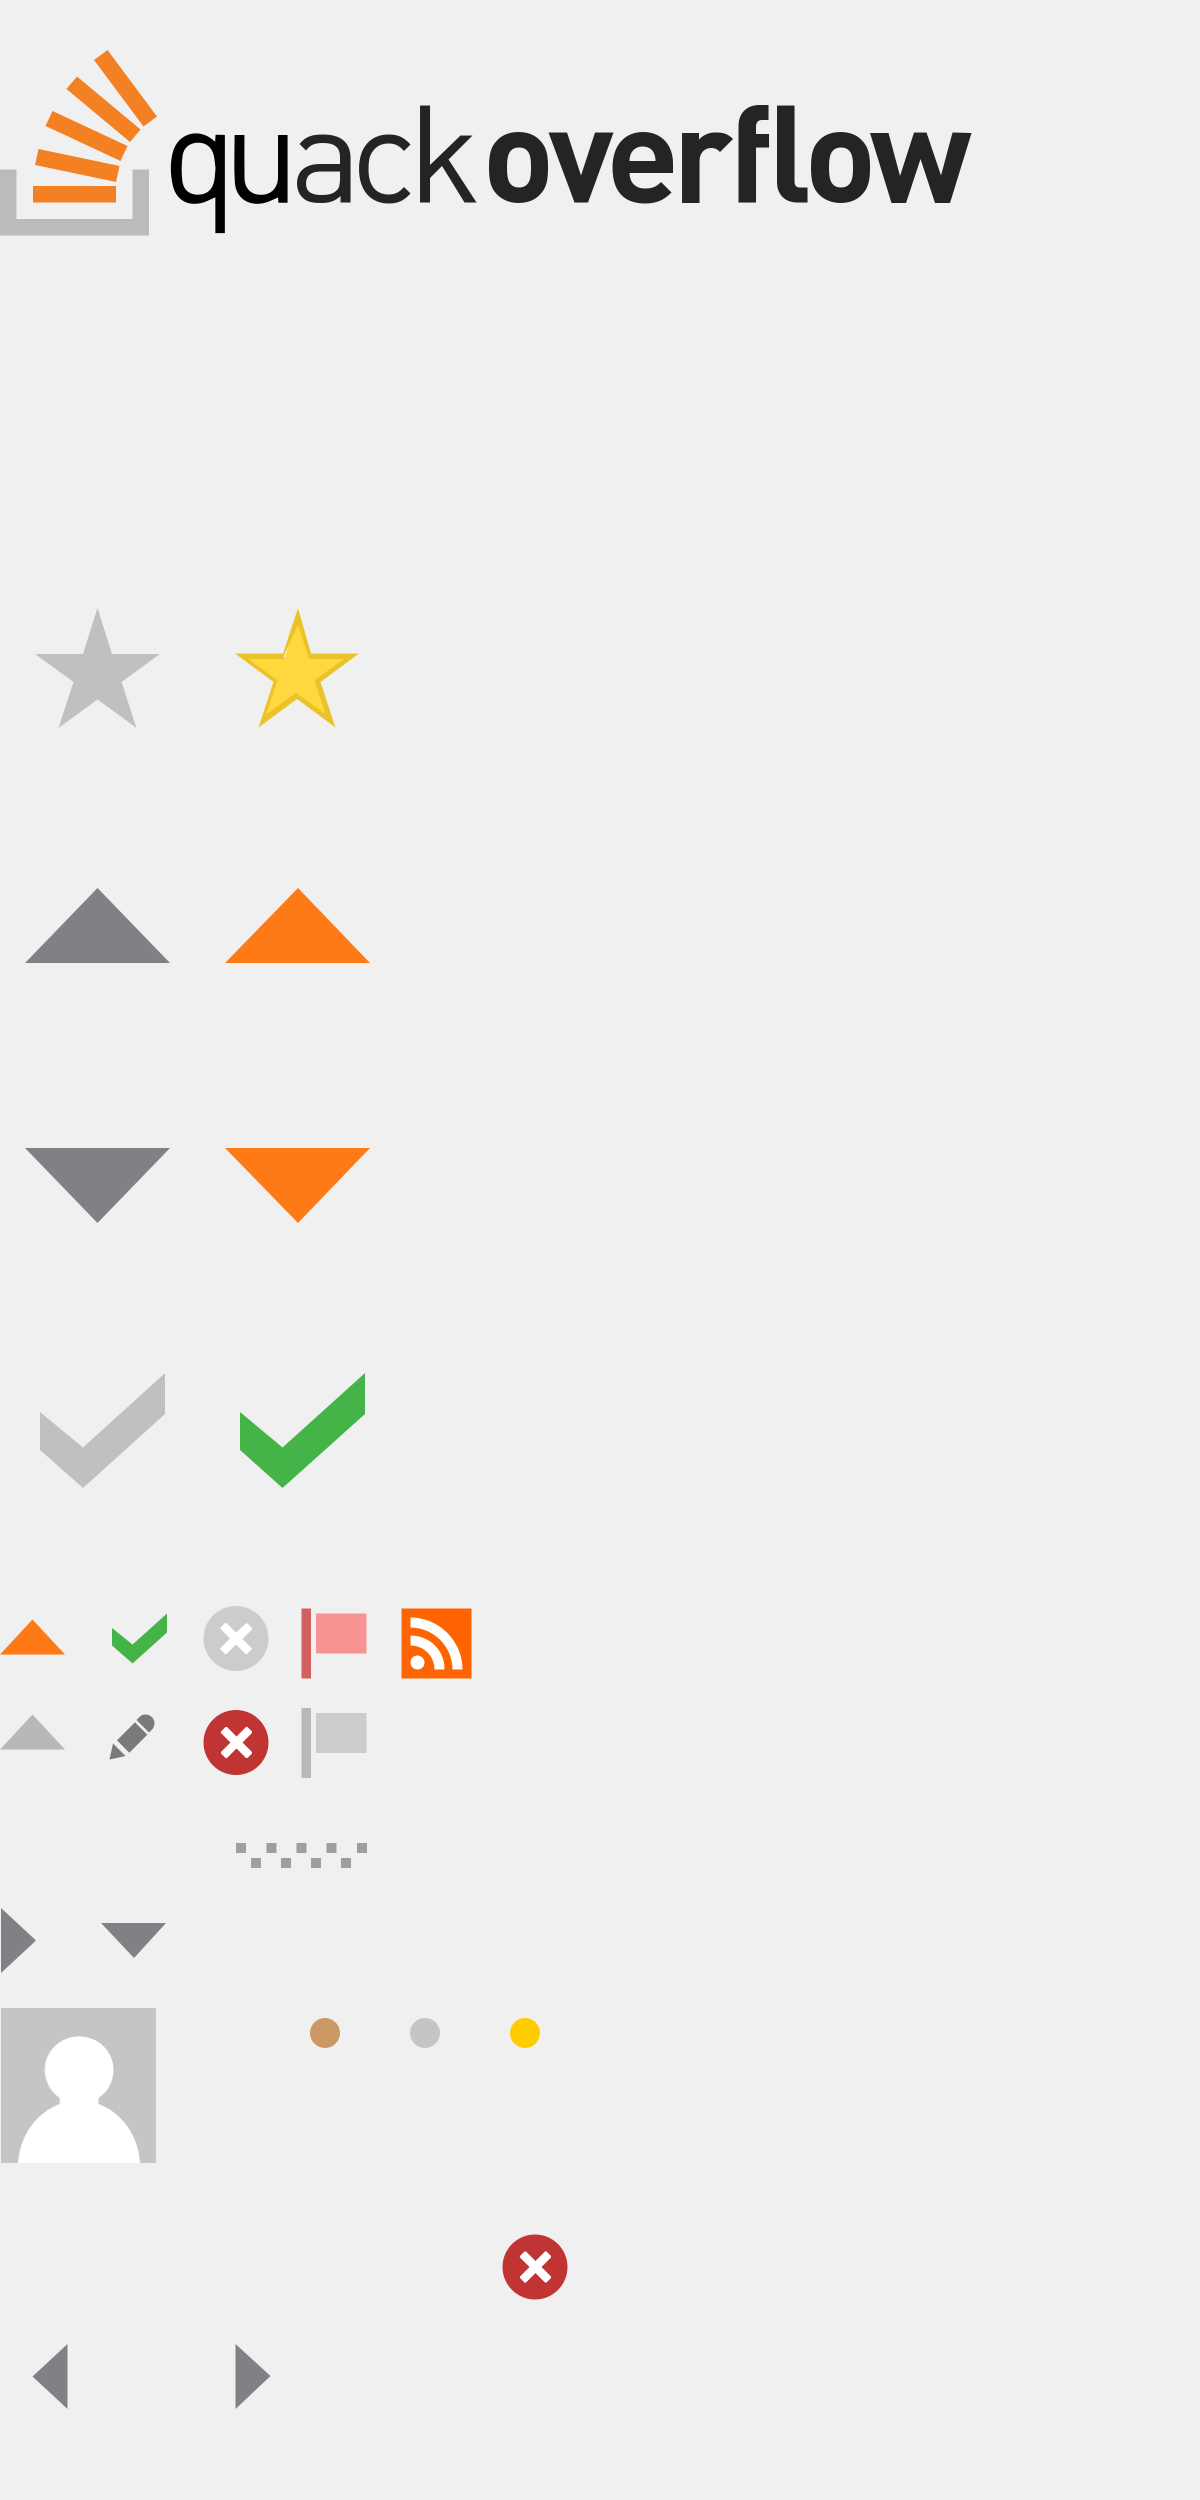
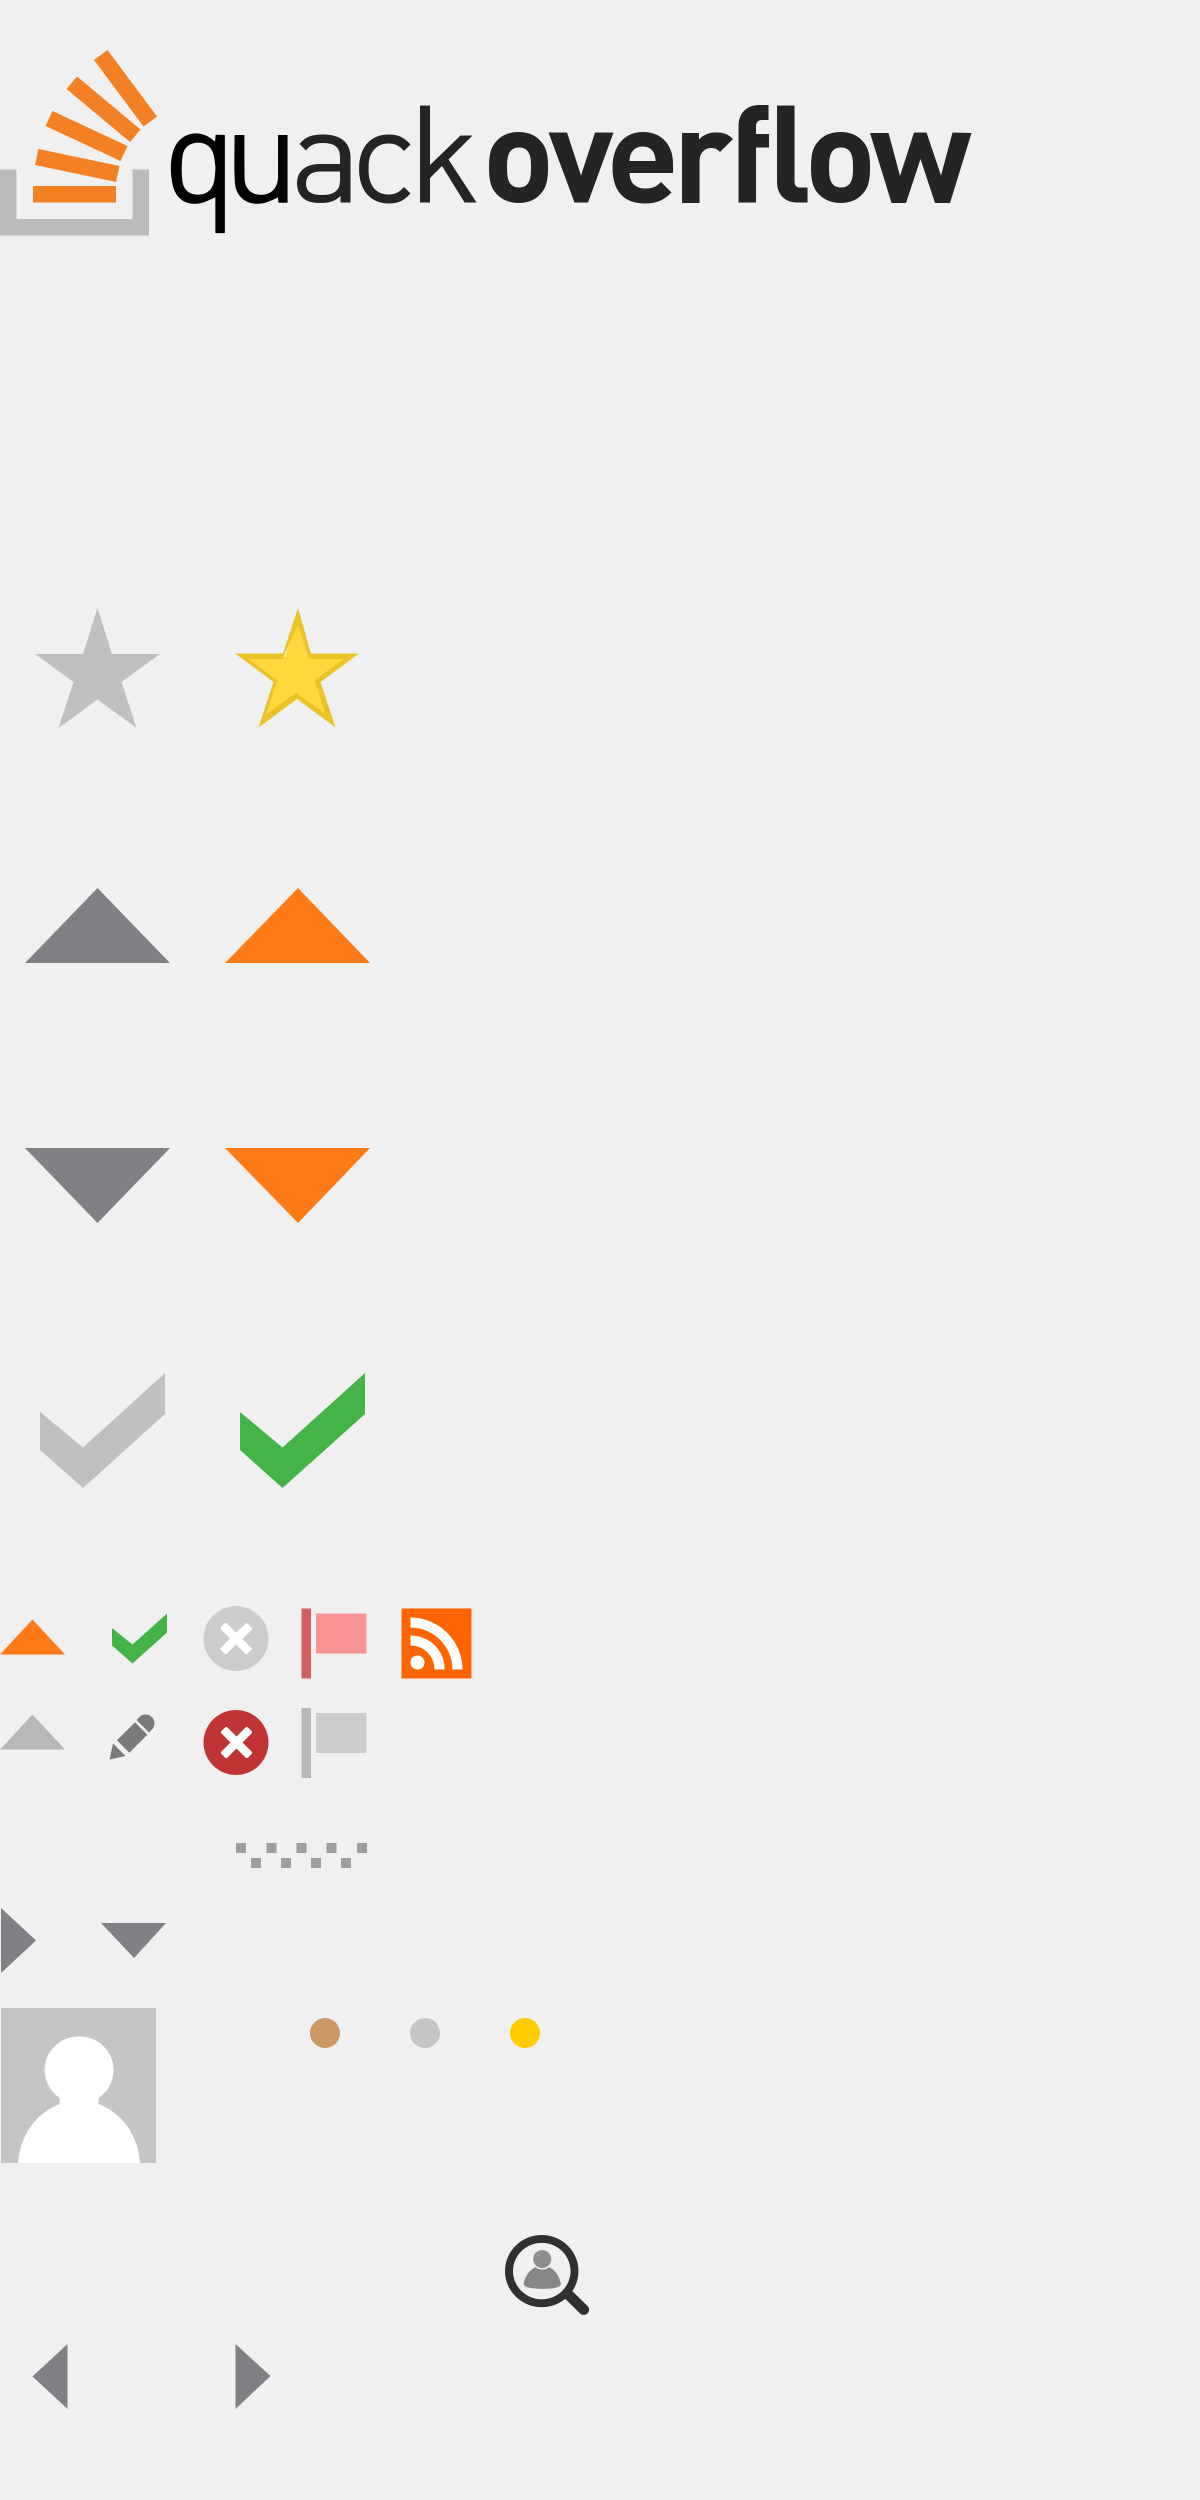
<svg xmlns="http://www.w3.org/2000/svg" width="240" height="500">
+   <defs>
+     <filter height="200%" width="200%" y="-50%" x="-50%" id="svg_71_blur">
+       <feGaussianBlur stdDeviation="0" in="SourceGraphic" />
+     </filter>
+   </defs>
+   <g>
+     <rect fill="none" id="canvas_background" height="402" width="582" y="-1" x="-1" />
+   </g>
  <g>
    <g id="svg_69">
      <g id="Layer_2_1_" />
-       <g id="svg_1">
-         <g id="svg_2">
-           <polygon id="svg_3" points="48,282.4 48,290 56.5,297.6 73,282.8 73,274.6 56.5,289.5 " fill="#44B449" />
-         </g>
-         <g id="svg_4">
-           <polygon id="svg_5" points="22.4,325.6 22.4,329.1 26.5,332.7 33.4,326.5 33.4,322.7 26.5,328.9 " fill="#44B449" />
-         </g>
-         <g id="svg_6">
-           <polygon id="svg_7" points="8,282.4 8,290 16.6,297.6 33,282.8 33,274.6 16.6,289.5 " fill="#C0C0C0" />
-         </g>
-         <polygon id="svg_8" points="45,192.6 74,192.6 59.6,177.6 " fill="#FE7A16" />
-         <polygon id="svg_9" points="5,192.6 34,192.6 19.5,177.6 " fill="#818185" />
-         <polygon id="svg_10" points="59.6,244.6 74,229.6 45,229.6 " fill="#FE7A16" />
-         <polygon id="svg_11" points="6.5,323.9 0,330.9 13,330.9 " fill="#FE7A16" />
-         <polygon id="svg_12" points="7.2,388.1 0.2,381.6 0.2,394.6 " fill="#818185" />
-         <polygon id="svg_13" points="54.1,475.2 47.1,468.8 47.1,481.8 " fill="#818185" />
-         <polygon id="svg_14" points="6.5,475.3 13.5,481.8 13.5,468.8 " fill="#818185" />
-         <polygon id="svg_15" points="26.8,391.6 33.2,384.6 20.2,384.6 " fill="#818185" />
-         <polygon id="svg_16" points="6.5,342.9 0,349.9 13,349.9 " fill="#B8B8B8" />
-         <polygon id="svg_17" points="19.5,244.6 34,229.6 5,229.6 " fill="#818185" />
-         <g id="svg_18">
-           <polygon id="svg_19" points="59.6,139.4 52.9,144.3 55.3,136.2 48.7,131.4 57,131.4 59.6,123.3 62.2,131.4 70.5,131.4 63.9,136.2 66.3,144.3 " fill="#FFD83D" />
-           <path id="svg_20" d="m59.6,125l2,6.1l0.2,0.7h0.7h6.3l-5.3,3.8l-0.6,0.4l0.2,0.7l2,6.1l-5.3,-3.8l-0.6,-0.4l-0.6,0.4l-5.3,3.8l2,-6.1l0.2,-0.7l-0.6,-0.4l-5.3,-3.8h6.3h0.7l0.2,-0.7l2.8,-6.1m0,-3.4l-3,9.1h-9.6l7.7,5.7l-3,9.1l7.7,-5.7l7.7,5.7l-3,-9.1l7.7,-5.7h-9.6l-2.6,-9.1l0,0z" fill="#EAC328" />
-         </g>
-         <g id="svg_21">
-           <polygon id="svg_22" points="19.5,121.6 22.4,130.8 32,130.8 24.3,136.4 27.3,145.6 19.5,139.9 11.7,145.6 14.7,136.4 7,130.8 16.6,130.8 " fill="#C0C0C0" />
-         </g>
-         <circle id="svg_23" r="3" cy="406.6" cx="65" fill="#CC9966" />
-         <circle id="svg_24" r="3" cy="406.6" cx="85" fill="#C5C5C5" />
-         <circle id="svg_25" r="3" cy="406.6" cx="105" fill="#FFCC00" />
-         <rect id="svg_26" height="2" width="2" fill="#9E9E9E" y="368.6" x="47.2" />
-         <rect id="svg_27" height="2" width="2" fill="#9E9E9E" y="371.6" x="50.2" />
-         <rect id="svg_28" height="2" width="2" fill="#9E9E9E" y="371.6" x="56.2" />
-         <rect id="svg_29" height="2" width="2" fill="#9E9E9E" y="371.6" x="62.2" />
-         <rect id="svg_30" height="2" width="2" fill="#9E9E9E" y="371.6" x="68.2" />
-         <rect id="svg_31" height="2" width="2" fill="#9E9E9E" y="368.6" x="53.3" />
-         <rect id="svg_32" height="2" width="2" fill="#9E9E9E" y="368.6" x="59.3" />
-         <rect id="svg_33" height="2" width="2" fill="#9E9E9E" y="368.6" x="65.3" />
-         <rect id="svg_34" height="2" width="2" fill="#9E9E9E" y="368.6" x="71.4" />
-         <g id="svg_35">
-           <path id="svg_36" d="m0.2,401.6v31h3.4c0.3,-5.5 3.7,-10.1 8.3,-11.8v-1.2c-1.8,-1.2 -3,-3.3 -3,-5.6c0,-3.7 3,-6.7 6.8,-6.7c3.8,0 6.8,3 6.8,6.7c0,2.3 -1.2,4.399 -3,5.6v1.2c4.6,1.7 8,6.3 8.3,11.8h3.4v-31h-31l0,0z" fill="#C5C5C5" />
-           <path id="svg_37" d="m3.7,432.6h24.3c-0.3,-5.5 -3.7,-10.1 -8.3,-11.8v-1.2c1.8,-1.2 3,-3.3 3,-5.6c0,-3.7 -3,-6.7 -6.8,-6.7c-3.8,0 -6.8,3 -6.8,6.7c0,2.3 1.2,4.399 3,5.6v1.2c-4.6,1.7 -8.1,6.3 -8.4,11.8z" fill="#FFFFFF" />
-         </g>
-         <g id="svg_38">
-           <rect id="svg_39" height="14" width="1.9" fill="#B8B8B8" y="341.6" x="60.3" />
-           <rect id="svg_40" height="8" width="10.1" fill="#CCCCCC" y="342.6" x="63.2" />
-         </g>
-         <g id="svg_41">
-           <rect id="svg_42" height="14" width="1.9" fill="#D35F5F" y="321.7" x="60.3" />
-           <rect id="svg_43" height="8" width="10.1" fill="#F89393" y="322.7" x="63.2" />
-         </g>
-         <g id="svg_44">
-           <rect id="svg_45" height="14" width="14" fill="#FE6502" y="321.7" x="80.3" />
-           <path id="svg_46" d="m83.5,331.1c-0.8,0 -1.4,0.6 -1.4,1.4c0,0.8 0.6,1.399 1.4,1.399s1.4,-0.6 1.4,-1.399c0,-0.7 -0.6,-1.4 -1.4,-1.4zm-1.4,-4v2c1.3,0 2.5,0.5 3.4,1.4c0.9,0.899 1.4,2.1 1.4,3.399h2c0.1,-3.799 -3,-6.799 -6.8,-6.799zm0,-3.6v2c4.6,0 8.4,3.8 8.4,8.399h2c0,-5.699 -4.7,-10.399 -10.4,-10.399z" fill="#FFFFFF" />
-         </g>
-         <g id="svg_47">
-           <polygon id="svg_48" points="22.6,348.7 21.9,351.9 25.1,351.2 " fill="#7A7A7A" />
-           <rect id="svg_49" height="5.1" width="3.5" fill="#7A7A7A" transform="matrix(0.7072,0.707,-0.707,0.7072,262.1956,86.7094) " y="348.578" x="15.899" />
-           <path id="svg_50" d="m29.1,342.9c-0.4,0 -0.8,0.101 -1.1,0.4l-0.7,0.7l2.5,2.5l0.7,-0.7c0.2,-0.3 0.4,-0.7 0.4,-1.101c0,-0.999 -0.8,-1.799 -1.8,-1.799z" fill="#7A7A7A" />
-         </g>
-         <g id="svg_51">
-           <circle id="svg_52" r="6.5" cy="453.4" cx="107" fill="#C03433" />
-           <path id="svg_53" d="m110.2,455.3l0,0l-1.9,-1.9l1.9,-1.899l0,0c0,0 0,0 0,-0.101c0,-0.1 0,-0.2 0,-0.2l-0.9,-0.899c-0.1,-0.101 -0.1,-0.101 -0.2,0h-0.1l0,0l-1.9,1.899l-1.9,-1.899l0,0c0,0 0,0 -0.1,0s-0.2,0 -0.2,0l-0.9,0.899c-0.1,0.101 -0.1,0.101 0,0.2v0.101l0,0l1.9,1.899l-1.9,1.9l0,0c0,0 0,0 0,0.1c0,0.101 0,0.2 0,0.2l0.9,0.9c0.1,0.1 0.1,0.1 0.2,0h0.1l0,0l1.9,-1.9l1.9,1.9l0,0c0,0 0,0 0.1,0s0.2,0 0.2,0l0.9,-0.9c0,0 0,-0.1 0,-0.3c0,0.1 0,0.1 0,0z" fill="#FFFFFF" />
-         </g>
-         <g id="svg_54">
-           <circle id="svg_55" r="6.5" cy="348.5" cx="47.2" fill="#C03433" />
-           <path id="svg_56" d="m50.4,350.4l0,0l-1.9,-1.899l1.9,-1.9l0,0c0,0 0,0 0,-0.1c0,-0.101 0,-0.2 0,-0.2l-0.9,-0.9c-0.1,-0.1 -0.1,-0.1 -0.2,0h-0.1l0,0l-1.9,1.9l-1.9,-1.9l0,0c0,0 0,0 -0.1,0c-0.1,0 -0.2,0 -0.2,0l-0.9,0.9c-0.1,0.1 -0.1,0.1 0,0.2v0.1l0,0l1.9,1.9l-1.9,1.899l0,0c0,0 0,0 0,0.101c0,0.1 0,0.199 0,0.199l0.9,0.9c0.1,0.1 0.1,0.1 0.2,0h0.1l0,0l1.9,-1.9l1.9,1.9l0,0c0,0 0,0 0.1,0c0.1,0 0.2,0 0.2,0l0.9,-0.9c0,-0.1 0,-0.2 0,-0.3c0,0.1 0,0 0,0z" fill="#FFFFFF" />
-         </g>
-         <g id="svg_57">
-           <circle id="svg_58" r="6.5" cy="327.7" cx="47.2" fill="#CCCCCC" />
-           <path id="svg_59" d="m50.4,329.7l0,0l-1.9,-1.899l1.9,-1.9l0,0c0,0 0,0 0,-0.1c0,-0.101 0,-0.2 0,-0.2l-0.9,-0.9c-0.1,-0.1 -0.1,-0.1 -0.2,0h-0.1l0,0l-2,1.801l-1.9,-1.9l0,0c0,0 0,0 -0.1,0c-0.1,0 -0.2,0 -0.2,0l-0.9,0.9c-0.1,0.1 -0.1,0.1 0,0.199v0.101l0,0l1.9,1.898l-1.9,1.9l0,0c0,0 0,0 0,0.1c0,0.101 0,0.2 0,0.2l0.9,0.9c0.1,0.1 0.1,0.1 0.2,0h0.1l0,0l1.9,-1.9l1.9,1.9l0,0c0,0 0,0 0.1,0c0.1,0 0.2,0 0.2,0l0.9,-0.9c0.1,-0 0.1,-0.1 0.1,-0.2l0,0z" fill="#FFFFFF" />
-         </g>
-         <g id="svg_60">
-           <path id="svg_61" d="m64.605,26.9c-2.2,0 -3.5,0.4 -4.7,1.9l1.3,1.3c0.8,-1.1 1.7,-1.5 3.4,-1.5c2.5,0 3.4,1 3.4,2.9v1.3h-4c-3,0 -4.6,1.5 -4.6,3.9c0,1.1 0.4,2.1 1,2.7c0.8,0.9 1.9,1.2 3.8,1.2c1.8,0 2.8,-0.4 3.9,-1.4v1.3h2v-9.1c-0.1,-2.9 -1.9,-4.5 -5.5,-4.5zm3.4,8.9c0,1.1 -0.2,1.9 -0.7,2.3c-0.8,0.8 -1.9,0.9 -3,0.9c-2.1,0 -3.1,-0.7 -3.1,-2.3s1,-2.4 3,-2.4h3.8v1.5l0,0zm9.7,-7.1c1.3,0 2.1,0.4 3.1,1.5l1.3,-1.3c-1.4,-1.5 -2.5,-2 -4.4,-2c-3.4,0 -5.9,2.3 -5.9,6.9c0,4.6 2.6,6.9 5.9,6.9c1.9,0 3,-0.5 4.4,-2l-1.3,-1.3c-1,1.1 -1.8,1.5 -3.1,1.5c-1.3,0 -2.4,-0.5 -3.1,-1.5c-0.6,-0.9 -0.9,-1.9 -0.9,-3.6c0,-1.7 0.2,-2.7 0.9,-3.6c0.7,-1 1.8,-1.5 3.1,-1.5zm16.8,-1.6h-2.4l-6.1,5.9v-11.9h-2v19.4h2v-4.9l2.4,-2.4l4.5,7.3h2.4l-5.6,-8.6l4.8,-4.8zm9.2,-0.7c-2.1,0 -3.5,0.8 -4.3,1.7c-1.3,1.3 -1.6,2.9 -1.6,5.4s0.3,4.1 1.6,5.4c0.9,0.9 2.3,1.7 4.3,1.7c2.1,0 3.5,-0.8 4.3,-1.7c1.3,-1.3 1.6,-2.9 1.6,-5.4s-0.3,-4.1 -1.6,-5.4c-0.8,-0.9 -2.2,-1.7 -4.3,-1.7zm1.7,10.5c-0.4,0.4 -0.9,0.6 -1.6,0.6c-0.7,0 -1.2,-0.2 -1.6,-0.6c-0.7,-0.7 -0.8,-2 -0.8,-3.4s0.1,-2.7 0.8,-3.4c0.4,-0.4 0.9,-0.6 1.6,-0.6c0.7,0 1.2,0.2 1.6,0.6c0.7,0.7 0.8,1.9 0.8,3.4s-0.1,2.7 -0.8,3.4zm13.6,-10.4l-2.8,8.6l-2.8,-8.6h-3.7l5.2,14h2.7l5.1,-14h-3.7l0,0zm9.599,-0.1c-3.6,0 -6.1,2.6 -6.1,7.1c0,5.7 3.2,7.2 6.5,7.2c2.5,0 3.9,-0.8 5.3,-2.2l-2.1,-2.1c-0.9,0.9 -1.601,1.3 -3.2,1.3c-2,0 -3.1,-1.3 -3.1,-3.1h8.699v-1.6c0.102,-3.8 -2.098,-6.6 -5.999,-6.6zm-2.699,5.8c0,-0.6 0.1,-1 0.3,-1.5c0.399,-0.8 1.2,-1.4 2.3,-1.4c1.2,0 2,0.6 2.3,1.4c0.2,0.5 0.3,0.9 0.3,1.5h-5.2l0,0zm13.9,-4.3v-1.3h-3.399v14h3.5v-8.4c0,-1.8 1.199,-2.6 2.3,-2.6c0.899,0 1.3,0.3 1.8,0.8l2.6,-2.6c-1,-1 -1.899,-1.3 -3.3,-1.3c-1.501,-0.1 -2.801,0.6 -3.501,1.4zm7.9,-2.8v15.4h3.5v-11h2.6v-2.7h-2.6v-1.5c0,-0.8 0.399,-1.3 1.2,-1.3h1.3v-3h-2c-2.8,0.1 -4,2.1 -4,4.1zm20.399,1.3c-2.1,0 -3.5,0.8 -4.3,1.7c-1.3,1.3 -1.6,2.9 -1.6,5.4s0.3,4.1 1.6,5.4c0.9,0.9 2.3,1.7 4.3,1.7c2.101,0 3.5,-0.8 4.301,-1.7c1.3,-1.3 1.6,-2.9 1.6,-5.4s-0.3,-4.1 -1.6,-5.4c-0.801,-0.9 -2.2,-1.7 -4.301,-1.7zm1.701,10.5c-0.399,0.4 -0.899,0.6 -1.6,0.6s-1.2,-0.2 -1.601,-0.6c-0.699,-0.7 -0.8,-2 -0.8,-3.4s0.101,-2.7 0.8,-3.4c0.4,-0.4 0.9,-0.6 1.601,-0.6s1.2,0.2 1.6,0.6c0.7,0.7 0.8,1.9 0.8,3.4s-0.1,2.7 -0.8,3.4zm20.7,-10.4l-2.3,8.6l-2.9,-8.6h-2.5l-2.8,8.7l-2.3,-8.6h-3.7l4.3,14h2.9l2.899,-8.8l2.9,8.8h3l4.3,-14l-3.799,-0.1l0,0zm-31.6,9.8v-15.2h-3.5v15.4c0,2 1.199,4 4.1,4h2v-3h-1.3c-0.9,0.1 -1.3,-0.4 -1.3,-1.2z" fill="#222426" />
-           <polygon id="svg_62" points="26.5,43.8 26.5,33.9 29.8,33.9 29.8,47.1 0,47.1 0,33.9 3.3,33.9 3.3,43.8 " fill="#BCBBBB" />
-           <path id="svg_63" d="m7,33l16.2,3.4l0.7,-3.2l-16.2,-3.4l-0.7,3.2zm2.1,-7.8l15,7l1.4,-3l-15,-7l-1.4,3zm4.2,-7.4l12.7,10.6l2.1,-2.5l-12.7,-10.6l-2.1,2.5zm8.2,-7.8l-2.7,2l9.9,13.3l2.7,-2l-9.9,-13.3zm-14.9,30.5h16.6v-3.3h-16.6v3.3l0,0z" fill="#F48024" />
-         </g>
+       <g id="svg_2">
+         <polygon fill="#44B449" points="48,282.4 48,290 56.5,297.6 73,282.8 73,274.6 56.5,289.5 " id="svg_3" />
+       </g>
+       <g id="svg_4">
+         <polygon fill="#44B449" points="22.4,325.6 22.4,329.1 26.5,332.7 33.4,326.5 33.4,322.7 26.5,328.9 " id="svg_5" />
+       </g>
+       <g id="svg_6">
+         <polygon fill="#C0C0C0" points="8,282.4 8,290 16.6,297.6 33,282.8 33,274.6 16.6,289.5 " id="svg_7" />
+       </g>
+       <polygon fill="#FE7A16" points="45,192.6 74,192.6 59.6,177.6 " id="svg_8" />
+       <polygon fill="#818185" points="5,192.6 34,192.6 19.5,177.6 " id="svg_9" />
+       <polygon fill="#FE7A16" points="59.6,244.6 74,229.6 45,229.6 " id="svg_10" />
+       <polygon fill="#FE7A16" points="6.5,323.9 0,330.9 13,330.9 " id="svg_11" />
+       <polygon fill="#818185" points="7.2,388.1 0.2,381.6 0.2,394.6 " id="svg_12" />
+       <polygon fill="#818185" points="54.1,475.2 47.1,468.8 47.1,481.8 " id="svg_13" />
+       <polygon fill="#818185" points="6.5,475.3 13.5,481.8 13.5,468.8 " id="svg_14" />
+       <polygon fill="#818185" points="26.8,391.6 33.2,384.6 20.2,384.6 " id="svg_15" />
+       <polygon fill="#B8B8B8" points="6.5,342.9 0,349.9 13,349.9 " id="svg_16" />
+       <polygon fill="#818185" points="19.5,244.6 34,229.6 5,229.6 " id="svg_17" />
+       <g id="svg_18">
+         <polygon fill="#FFD83D" points="59.6,139.4 52.9,144.3 55.3,136.2 48.7,131.4 57,131.4 59.6,123.3 62.2,131.4 70.5,131.4 63.9,136.2 66.3,144.3 " id="svg_19" />
+         <path fill="#EAC328" d="m59.6,125l2,6.1l0.2,0.7l0.7,0l6.3,0l-5.3,3.8l-0.6,0.4l0.2,0.7l2,6.1l-5.3,-3.8l-0.6,-0.4l-0.6,0.4l-5.3,3.8l2,-6.1l0.2,-0.7l-0.6,-0.4l-5.3,-3.8l6.3,0l0.7,0l0.2,-0.7l2.8,-6.1m0,-3.4l-3,9.1l-9.6,0l7.7,5.7l-3,9.1l7.7,-5.7l7.7,5.7l-3,-9.1l7.7,-5.7l-9.6,0l-2.6,-9.1l0,0l-0,0z" id="svg_20" />
+       </g>
+       <g id="svg_21">
+         <polygon fill="#C0C0C0" points="19.5,121.6 22.4,130.8 32,130.8 24.3,136.4 27.3,145.6 19.5,139.9 11.7,145.6 14.7,136.4 7,130.8 16.6,130.8 " id="svg_22" />
+       </g>
+       <circle fill="#CC9966" cx="65" cy="406.6" r="3" id="svg_23" />
+       <circle fill="#C5C5C5" cx="85" cy="406.6" r="3" id="svg_24" />
+       <circle fill="#FFCC00" cx="105" cy="406.6" r="3" id="svg_25" />
+       <rect x="47.2" y="368.6" fill="#9E9E9E" width="2" height="2" id="svg_26" />
+       <rect x="50.2" y="371.6" fill="#9E9E9E" width="2" height="2" id="svg_27" />
+       <rect x="56.2" y="371.6" fill="#9E9E9E" width="2" height="2" id="svg_28" />
+       <rect x="62.2" y="371.6" fill="#9E9E9E" width="2" height="2" id="svg_29" />
+       <rect x="68.2" y="371.6" fill="#9E9E9E" width="2" height="2" id="svg_30" />
+       <rect x="53.3" y="368.6" fill="#9E9E9E" width="2" height="2" id="svg_31" />
+       <rect x="59.3" y="368.6" fill="#9E9E9E" width="2" height="2" id="svg_32" />
+       <rect x="65.3" y="368.6" fill="#9E9E9E" width="2" height="2" id="svg_33" />
+       <rect x="71.4" y="368.6" fill="#9E9E9E" width="2" height="2" id="svg_34" />
+       <g id="svg_35">
+         <path fill="#C5C5C5" d="m0.2,401.6l0,31l3.4,0c0.3,-5.5 3.7,-10.1 8.3,-11.8l0,-1.2c-1.8,-1.2 -3,-3.3 -3,-5.6c0,-3.7 3,-6.7 6.8,-6.7c3.8,0 6.8,3 6.8,6.7c0,2.3 -1.2,4.399 -3,5.6l0,1.2c4.6,1.7 8,6.3 8.3,11.8l3.4,0l0,-31l-31,0l0,0z" id="svg_36" />
+         <path fill="#FFFFFF" d="m3.7,432.6l24.3,0c-0.3,-5.5 -3.7,-10.1 -8.3,-11.8l0,-1.2c1.8,-1.2 3,-3.3 3,-5.6c0,-3.7 -3,-6.7 -6.8,-6.7c-3.8,0 -6.8,3 -6.8,6.7c0,2.3 1.2,4.399 3,5.6l0,1.2c-4.6,1.7 -8.1,6.3 -8.4,11.8l-0,0z" id="svg_37" />
+       </g>
+       <g id="svg_38">
+         <rect x="60.3" y="341.6" fill="#B8B8B8" width="1.9" height="14" id="svg_39" />
+         <rect x="63.2" y="342.6" fill="#CCCCCC" width="10.1" height="8" id="svg_40" />
+       </g>
+       <g id="svg_41">
+         <rect x="60.3" y="321.7" fill="#D35F5F" width="1.9" height="14" id="svg_42" />
+         <rect x="63.2" y="322.7" fill="#F89393" width="10.1" height="8" id="svg_43" />
+       </g>
+       <g id="svg_44">
+         <rect x="80.3" y="321.7" fill="#FE6502" width="14" height="14" id="svg_45" />
+         <path fill="#FFFFFF" d="m83.5,331.1c-0.8,0 -1.4,0.6 -1.4,1.4c0,0.8 0.6,1.399 1.4,1.399s1.4,-0.6 1.4,-1.399c0,-0.7 -0.6,-1.4 -1.4,-1.4zm-1.4,-4l0,2c1.3,0 2.5,0.5 3.4,1.4c0.9,0.899 1.4,2.1 1.4,3.399l2,0c0.1,-3.799 -3,-6.799 -6.8,-6.799l-0,0zm0,-3.6l0,2c4.6,0 8.4,3.8 8.4,8.399l2,0c0,-5.699 -4.7,-10.399 -10.4,-10.399z" id="svg_46" />
+       </g>
+       <g id="svg_47">
+         <polygon fill="#7A7A7A" points="22.6,348.7 21.9,351.9 25.1,351.2 " id="svg_48" />
+         <rect x="15.899" y="348.578" transform="matrix(0.7072,0.707,-0.707,0.7072,262.1956,86.7094) " fill="#7A7A7A" width="3.5" height="5.1" id="svg_49" />
+         <path fill="#7A7A7A" d="m29.1,342.9c-0.4,0 -0.8,0.101 -1.1,0.4l-0.7,0.7l2.5,2.5l0.7,-0.7c0.2,-0.3 0.4,-0.7 0.4,-1.101c0,-0.999 -0.8,-1.799 -1.8,-1.799l-0,0z" id="svg_50" />
+       </g>
+       <g id="svg_54">
+         <circle fill="#C03433" cx="47.2" cy="348.5" r="6.5" id="svg_55" />
+         <path fill="#FFFFFF" d="m50.4,350.4l0,0l-1.9,-1.899l1.9,-1.9l0,0c0,0 0,0 0,-0.1c0,-0.101 0,-0.2 0,-0.2l-0.9,-0.9c-0.1,-0.1 -0.1,-0.1 -0.2,0l-0.1,0l0,0l-1.9,1.9l-1.9,-1.9l0,0c0,0 0,0 -0.1,0c-0.1,0 -0.2,0 -0.2,0l-0.9,0.9c-0.1,0.1 -0.1,0.1 0,0.2l0,0.1l0,0l1.9,1.9l-1.9,1.899l0,0c0,0 0,0 0,0.101c0,0.1 0,0.199 0,0.199l0.9,0.9c0.1,0.1 0.1,0.1 0.2,0l0.1,0l0,0l1.9,-1.9l1.9,1.9l0,0c0,0 0,0 0.1,0c0.1,0 0.2,0 0.2,0l0.9,-0.9c0,-0.1 0,-0.2 0,-0.3c0,0.1 0,0 0,0z" id="svg_56" />
+       </g>
+       <g id="svg_57">
+         <circle fill="#CCCCCC" cx="47.2" cy="327.7" r="6.5" id="svg_58" />
+         <path fill="#FFFFFF" d="m50.4,329.7l0,0l-1.9,-1.899l1.9,-1.9l0,0c0,0 0,0 0,-0.1c0,-0.101 0,-0.2 0,-0.2l-0.9,-0.9c-0.1,-0.1 -0.1,-0.1 -0.2,0l-0.1,0l0,0l-2,1.801l-1.9,-1.9l0,0c0,0 0,0 -0.1,0c-0.1,0 -0.2,0 -0.2,0l-0.9,0.9c-0.1,0.1 -0.1,0.1 0,0.199l0,0.101l0,0l1.9,1.898l-1.9,1.9l0,0c0,0 0,0 0,0.1c0,0.101 0,0.2 0,0.2l0.9,0.9c0.1,0.1 0.1,0.1 0.2,0l0.1,0l0,0l1.9,-1.9l1.9,1.9l0,0c0,0 0,0 0.1,0c0.1,0 0.2,0 0.2,0l0.9,-0.9c0.1,-0 0.1,-0.1 0.1,-0.2l0,0z" id="svg_59" />
+       </g>
+       <g id="svg_60">
+         <path fill="#222426" d="m64.605,26.9c-2.2,0 -3.5,0.4 -4.7,1.9l1.3,1.3c0.8,-1.1 1.7,-1.5 3.4,-1.5c2.5,0 3.4,1 3.4,2.9l0,1.3l-4,0c-3,0 -4.6,1.5 -4.6,3.9c0,1.1 0.4,2.1 1,2.7c0.8,0.9 1.9,1.2 3.8,1.2c1.8,0 2.8,-0.4 3.9,-1.4l0,1.3l2,0l0,-9.1c-0.1,-2.9 -1.9,-4.5 -5.5,-4.5l-0,0zm3.4,8.9c0,1.1 -0.2,1.9 -0.7,2.3c-0.8,0.8 -1.9,0.9 -3,0.9c-2.1,0 -3.1,-0.7 -3.1,-2.3s1,-2.4 3,-2.4l3.8,0l0,1.5l0,0l0,0zm9.7,-7.1c1.3,0 2.1,0.4 3.1,1.5l1.3,-1.3c-1.4,-1.5 -2.5,-2 -4.4,-2c-3.4,0 -5.9,2.3 -5.9,6.9c0,4.6 2.6,6.9 5.9,6.9c1.9,0 3,-0.5 4.4,-2l-1.3,-1.3c-1,1.1 -1.8,1.5 -3.1,1.5c-1.3,0 -2.4,-0.5 -3.1,-1.5c-0.6,-0.9 -0.9,-1.9 -0.9,-3.6c0,-1.7 0.2,-2.7 0.9,-3.6c0.7,-1 1.8,-1.5 3.1,-1.5l0,-0zm16.8,-1.6l-2.4,0l-6.1,5.9l0,-11.9l-2,0l0,19.4l2,0l0,-4.9l2.4,-2.4l4.5,7.3l2.4,0l-5.6,-8.6l4.8,-4.8l-0,0zm9.2,-0.7c-2.1,0 -3.5,0.8 -4.3,1.7c-1.3,1.3 -1.6,2.9 -1.6,5.4s0.3,4.1 1.6,5.4c0.9,0.9 2.3,1.7 4.3,1.7c2.1,0 3.5,-0.8 4.3,-1.7c1.3,-1.3 1.6,-2.9 1.6,-5.4s-0.3,-4.1 -1.6,-5.4c-0.8,-0.9 -2.2,-1.7 -4.3,-1.7zm1.7,10.5c-0.4,0.4 -0.9,0.6 -1.6,0.6c-0.7,0 -1.2,-0.2 -1.6,-0.6c-0.7,-0.7 -0.8,-2 -0.8,-3.4s0.1,-2.7 0.8,-3.4c0.4,-0.4 0.9,-0.6 1.6,-0.6c0.7,0 1.2,0.2 1.6,0.6c0.7,0.7 0.8,1.9 0.8,3.4s-0.1,2.7 -0.8,3.4zm13.6,-10.4l-2.8,8.6l-2.8,-8.6l-3.7,0l5.2,14l2.7,0l5.1,-14l-3.7,0l0,0zm9.599,-0.1c-3.6,0 -6.1,2.6 -6.1,7.1c0,5.7 3.2,7.2 6.5,7.2c2.5,0 3.9,-0.8 5.3,-2.2l-2.1,-2.1c-0.9,0.9 -1.601,1.3 -3.2,1.3c-2,0 -3.1,-1.3 -3.1,-3.1l8.699,0l0,-1.6c0.102,-3.8 -2.098,-6.6 -5.999,-6.6zm-2.699,5.8c0,-0.6 0.1,-1 0.3,-1.5c0.399,-0.8 1.2,-1.4 2.3,-1.4c1.2,0 2,0.6 2.3,1.4c0.2,0.5 0.3,0.9 0.3,1.5l-5.2,0l0,0zm13.9,-4.3l0,-1.3l-3.399,0l0,14l3.5,0l0,-8.4c0,-1.8 1.199,-2.6 2.3,-2.6c0.899,0 1.3,0.3 1.8,0.8l2.6,-2.6c-1,-1 -1.899,-1.3 -3.3,-1.3c-1.501,-0.1 -2.801,0.6 -3.501,1.4l0,-0zm7.9,-2.8l0,15.4l3.5,0l0,-11l2.6,0l0,-2.7l-2.6,0l0,-1.5c0,-0.8 0.399,-1.3 1.2,-1.3l1.3,0l0,-3l-2,0c-2.8,0.1 -4,2.1 -4,4.1l0,-0zm20.399,1.3c-2.1,0 -3.5,0.8 -4.3,1.7c-1.3,1.3 -1.6,2.9 -1.6,5.4s0.3,4.1 1.6,5.4c0.9,0.9 2.3,1.7 4.3,1.7c2.101,0 3.5,-0.8 4.301,-1.7c1.3,-1.3 1.6,-2.9 1.6,-5.4s-0.3,-4.1 -1.6,-5.4c-0.801,-0.9 -2.2,-1.7 -4.301,-1.7zm1.701,10.5c-0.399,0.4 -0.899,0.6 -1.6,0.6s-1.2,-0.2 -1.601,-0.6c-0.699,-0.7 -0.8,-2 -0.8,-3.4s0.101,-2.7 0.8,-3.4c0.4,-0.4 0.9,-0.6 1.601,-0.6s1.2,0.2 1.6,0.6c0.7,0.7 0.8,1.9 0.8,3.4s-0.1,2.7 -0.8,3.4zm20.7,-10.4l-2.3,8.6l-2.9,-8.6l-2.5,0l-2.8,8.7l-2.3,-8.6l-3.7,0l4.3,14l2.9,0l2.899,-8.8l2.9,8.8l3,0l4.3,-14l-3.799,-0.1l0,0l0,-0zm-31.6,9.8l0,-15.2l-3.5,0l0,15.4c0,2 1.199,4 4.1,4l2,0l0,-3l-1.3,0c-0.9,0.1 -1.3,-0.4 -1.3,-1.2z" id="svg_61" />
+         <polygon fill="#BCBBBB" points="26.5,43.8 26.5,33.9 29.8,33.9 29.8,47.1 0,47.1 0,33.9 3.3,33.9 3.3,43.8 " id="svg_62" />
+         <path fill="#F48024" d="m7,33l16.2,3.4l0.7,-3.2l-16.2,-3.4l-0.7,3.2zm2.1,-7.8l15,7l1.4,-3l-15,-7l-1.4,3zm4.2,-7.4l12.7,10.6l2.1,-2.5l-12.7,-10.6l-2.1,2.5l0,0zm8.2,-7.8l-2.7,2l9.9,13.3l2.7,-2l-9.9,-13.3zm-14.9,30.5l16.6,0l0,-3.3l-16.6,0l0,3.3l0,0z" id="svg_63" />
      </g>
      <g id="OoRZWY_1_">
        <g id="svg_64">
-           <path id="svg_65" d="m37.966,46.633c0,-6.588 0,-13.087 0,-19.638c-0.331,-0.015 -0.612,-0.034 -0.893,-0.039c-0.31,-0.007 -0.621,-0.002 -0.962,-0.002c-0.037,0.488 -0.067,0.89 -0.102,1.364c-0.172,-0.123 -0.246,-0.166 -0.308,-0.221c-2.936,-2.646 -7.157,-1.45 -8.146,2.352c-0.559,2.15 -0.494,4.351 -0.031,6.509c0.617,2.873 2.749,4.275 5.635,3.675c0.984,-0.205 1.896,-0.762 2.904,-1.186c0,2.318 0,4.744 0,7.187c0.681,-0.001 1.249,-0.001 1.903,-0.001zm18.645,-19.639c0,0.412 0,0.728 0,1.042c0,2.45 0.014,4.9 -0.004,7.35c-0.018,2.503 -1.761,3.933 -4.224,3.495c-1.471,-0.261 -2.454,-1.47 -2.48,-3.194c-0.041,-2.593 -0.018,-5.188 -0.021,-7.782c0,-0.303 0,-0.607 0,-0.9c-0.728,0 -1.322,0 -1.96,0c0,3.185 -0.156,6.329 0.043,9.451c0.2,3.131 2.663,4.828 5.771,4.172c0.996,-0.21 1.922,-0.755 2.88,-1.147c0.018,0.276 0.042,0.666 0.067,1.072c0.642,0 1.232,0 1.828,0c0,-4.553 0,-9.053 0,-13.559c-0.651,0 -1.218,0 -1.9,0z" fill="none" />
-           <path id="svg_66" d="m44.973,46.633c-0.654,0 -1.222,0 -1.901,0c0,-2.443 0,-4.869 0,-7.187c-1.008,0.423 -1.919,0.98 -2.904,1.186c-2.887,0.601 -5.019,-0.802 -5.635,-3.675c-0.463,-2.158 -0.528,-4.358 0.031,-6.509c0.989,-3.802 5.21,-4.998 8.146,-2.352c0.062,0.056 0.136,0.098 0.308,0.221c0.035,-0.474 0.065,-0.876 0.102,-1.364c0.341,0 0.652,-0.005 0.962,0.002c0.281,0.005 0.562,0.024 0.893,0.039c-0.002,6.552 -0.002,13.051 -0.002,19.639zm-1.873,-12.989c-0.098,-0.758 -0.137,-1.685 -0.349,-2.57c-0.401,-1.672 -1.546,-2.549 -3.138,-2.54c-1.573,0.009 -2.866,0.906 -3.094,2.573c-0.229,1.683 -0.256,3.44 -0.048,5.124c0.225,1.821 1.475,2.726 3.131,2.71c1.772,-0.017 2.903,-0.967 3.252,-2.818c0.142,-0.759 0.157,-1.542 0.246,-2.479z" clip-rule="evenodd" fill-rule="evenodd" />
-           <path id="svg_67" d="m55.61,26.994c0.682,0 1.25,0 1.901,0c0,4.506 0,9.006 0,13.559c-0.596,0 -1.186,0 -1.828,0c-0.025,-0.406 -0.05,-0.795 -0.067,-1.072c-0.958,0.392 -1.884,0.937 -2.88,1.147c-3.108,0.655 -5.571,-1.041 -5.771,-4.172c-0.199,-3.122 -0.043,-6.267 -0.043,-9.451c0.638,0 1.232,0 1.96,0c0,0.293 0,0.597 0,0.9c0.004,2.594 -0.019,5.189 0.021,7.782c0.027,1.725 1.009,2.933 2.48,3.194c2.463,0.438 4.206,-0.992 4.224,-3.495c0.018,-2.45 0.004,-4.9 0.004,-7.35c-0.001,-0.315 -0.001,-0.63 -0.001,-1.042z" clip-rule="evenodd" fill-rule="evenodd" />
-           <path id="svg_68" d="m36.093,33.644c-0.089,0.938 -0.104,1.72 -0.247,2.479c-0.35,1.851 -1.48,2.801 -3.252,2.818c-1.656,0.016 -2.906,-0.889 -3.131,-2.71c-0.208,-1.684 -0.181,-3.441 0.048,-5.124c0.228,-1.667 1.521,-2.563 3.094,-2.573c1.592,-0.009 2.737,0.867 3.138,2.54c0.213,0.885 0.252,1.812 0.35,2.57z" fill="none" clip-rule="evenodd" fill-rule="evenodd" />
+           <path fill="none" d="m37.966,46.633c0,-6.588 0,-13.087 0,-19.638c-0.331,-0.015 -0.612,-0.034 -0.893,-0.039c-0.31,-0.007 -0.621,-0.002 -0.962,-0.002c-0.037,0.488 -0.067,0.89 -0.102,1.364c-0.172,-0.123 -0.246,-0.166 -0.308,-0.221c-2.936,-2.646 -7.157,-1.45 -8.146,2.352c-0.559,2.15 -0.494,4.351 -0.031,6.509c0.617,2.873 2.749,4.275 5.635,3.675c0.984,-0.205 1.896,-0.762 2.904,-1.186c0,2.318 0,4.744 0,7.187c0.681,-0.001 1.249,-0.001 1.903,-0.001l0,0zm18.645,-19.639c0,0.412 0,0.728 0,1.042c0,2.45 0.014,4.9 -0.004,7.35c-0.018,2.503 -1.761,3.933 -4.224,3.495c-1.471,-0.261 -2.454,-1.47 -2.48,-3.194c-0.041,-2.593 -0.018,-5.188 -0.021,-7.782c0,-0.303 0,-0.607 0,-0.9c-0.728,0 -1.322,0 -1.96,0c0,3.185 -0.156,6.329 0.043,9.451c0.2,3.131 2.663,4.828 5.771,4.172c0.996,-0.21 1.922,-0.755 2.88,-1.147c0.018,0.276 0.042,0.666 0.067,1.072c0.642,0 1.232,0 1.828,0c0,-4.553 0,-9.053 0,-13.559c-0.651,0 -1.218,0 -1.9,0l0,0z" id="svg_65" />
+           <path fill-rule="evenodd" clip-rule="evenodd" d="m44.973,46.633c-0.654,0 -1.222,0 -1.901,0c0,-2.443 0,-4.869 0,-7.187c-1.008,0.423 -1.919,0.98 -2.904,1.186c-2.887,0.601 -5.019,-0.802 -5.635,-3.675c-0.463,-2.158 -0.528,-4.358 0.031,-6.509c0.989,-3.802 5.21,-4.998 8.146,-2.352c0.062,0.056 0.136,0.098 0.308,0.221c0.035,-0.474 0.065,-0.876 0.102,-1.364c0.341,0 0.652,-0.005 0.962,0.002c0.281,0.005 0.562,0.024 0.893,0.039c-0.002,6.552 -0.002,13.051 -0.002,19.639l0,-0zm-1.873,-12.989c-0.098,-0.758 -0.137,-1.685 -0.349,-2.57c-0.401,-1.672 -1.546,-2.549 -3.138,-2.54c-1.573,0.009 -2.866,0.906 -3.094,2.573c-0.229,1.683 -0.256,3.44 -0.048,5.124c0.225,1.821 1.475,2.726 3.131,2.71c1.772,-0.017 2.903,-0.967 3.252,-2.818c0.142,-0.759 0.157,-1.542 0.246,-2.479l-0,0z" id="svg_66" />
+           <path fill-rule="evenodd" clip-rule="evenodd" d="m55.61,26.994c0.682,0 1.25,0 1.901,0c0,4.506 0,9.006 0,13.559c-0.596,0 -1.186,0 -1.828,0c-0.025,-0.406 -0.05,-0.795 -0.067,-1.072c-0.958,0.392 -1.884,0.937 -2.88,1.147c-3.108,0.655 -5.571,-1.041 -5.771,-4.172c-0.199,-3.122 -0.043,-6.267 -0.043,-9.451c0.638,0 1.232,0 1.96,0c0,0.293 0,0.597 0,0.9c0.004,2.594 -0.019,5.189 0.021,7.782c0.027,1.725 1.009,2.933 2.48,3.194c2.463,0.438 4.206,-0.992 4.224,-3.495c0.018,-2.45 0.004,-4.9 0.004,-7.35c-0.001,-0.315 -0.001,-0.63 -0.001,-1.042l-0,-0z" id="svg_67" />
+           <path fill-rule="evenodd" clip-rule="evenodd" fill="none" d="m36.093,33.644c-0.089,0.938 -0.104,1.72 -0.247,2.479c-0.35,1.851 -1.48,2.801 -3.252,2.818c-1.656,0.016 -2.906,-0.889 -3.131,-2.71c-0.208,-1.684 -0.181,-3.441 0.048,-5.124c0.228,-1.667 1.521,-2.563 3.094,-2.573c1.592,-0.009 2.737,0.867 3.138,2.54c0.213,0.885 0.252,1.812 0.35,2.57l0,0z" id="svg_68" />
        </g>
+       </g>
+       <g stroke="null" id="svg_1">
+         <path stroke="null" opacity="0.8" id="svg_1" d="m117.502,461.197l-3.038,-2.983c0.777,-1.15 1.229,-2.516 1.229,-3.996c0,-3.973 -3.294,-7.218 -7.352,-7.218s-7.341,3.245 -7.341,7.218s3.294,7.218 7.352,7.218c1.786,0 3.421,-0.626 4.685,-1.662l2.957,2.903c0.209,0.205 0.475,0.307 0.754,0.307c0.267,0 0.545,-0.102 0.754,-0.307c0.417,-0.41 0.417,-1.07 0,-1.48zm-9.15,-1.332c-3.178,0 -5.752,-2.539 -5.752,-5.647c0,-3.119 2.586,-5.647 5.752,-5.647c3.178,0 5.752,2.539 5.752,5.647c0,3.108 -2.586,5.647 -5.752,5.647z" class="st0" />
+         <circle stroke="null" opacity="0.41" id="svg_70" r="1.803" cy="451.816" cx="108.439" class="st0" />
+         <path stroke="null" filter="url(#svg_71_blur)" opacity="0.44" id="svg_71" d="m109.812,453.447c-0.345,0.339 -0.921,0.464 -1.356,0.464c-0.435,0 -1.01,-0.126 -1.356,-0.464c-1.202,0.452 -2.11,1.883 -2.353,3.151c-0.077,0.377 0.205,0.69 0.575,0.816c0.754,0.226 1.957,0.364 3.12,0.364c1.535,0 2.506,-0.138 3.197,-0.377c0.332,-0.113 0.563,-0.377 0.512,-0.716c-0.217,-1.306 -1.125,-2.774 -2.34,-3.239z" class="st0" />
      </g>
    </g>
  </g>
</svg>
